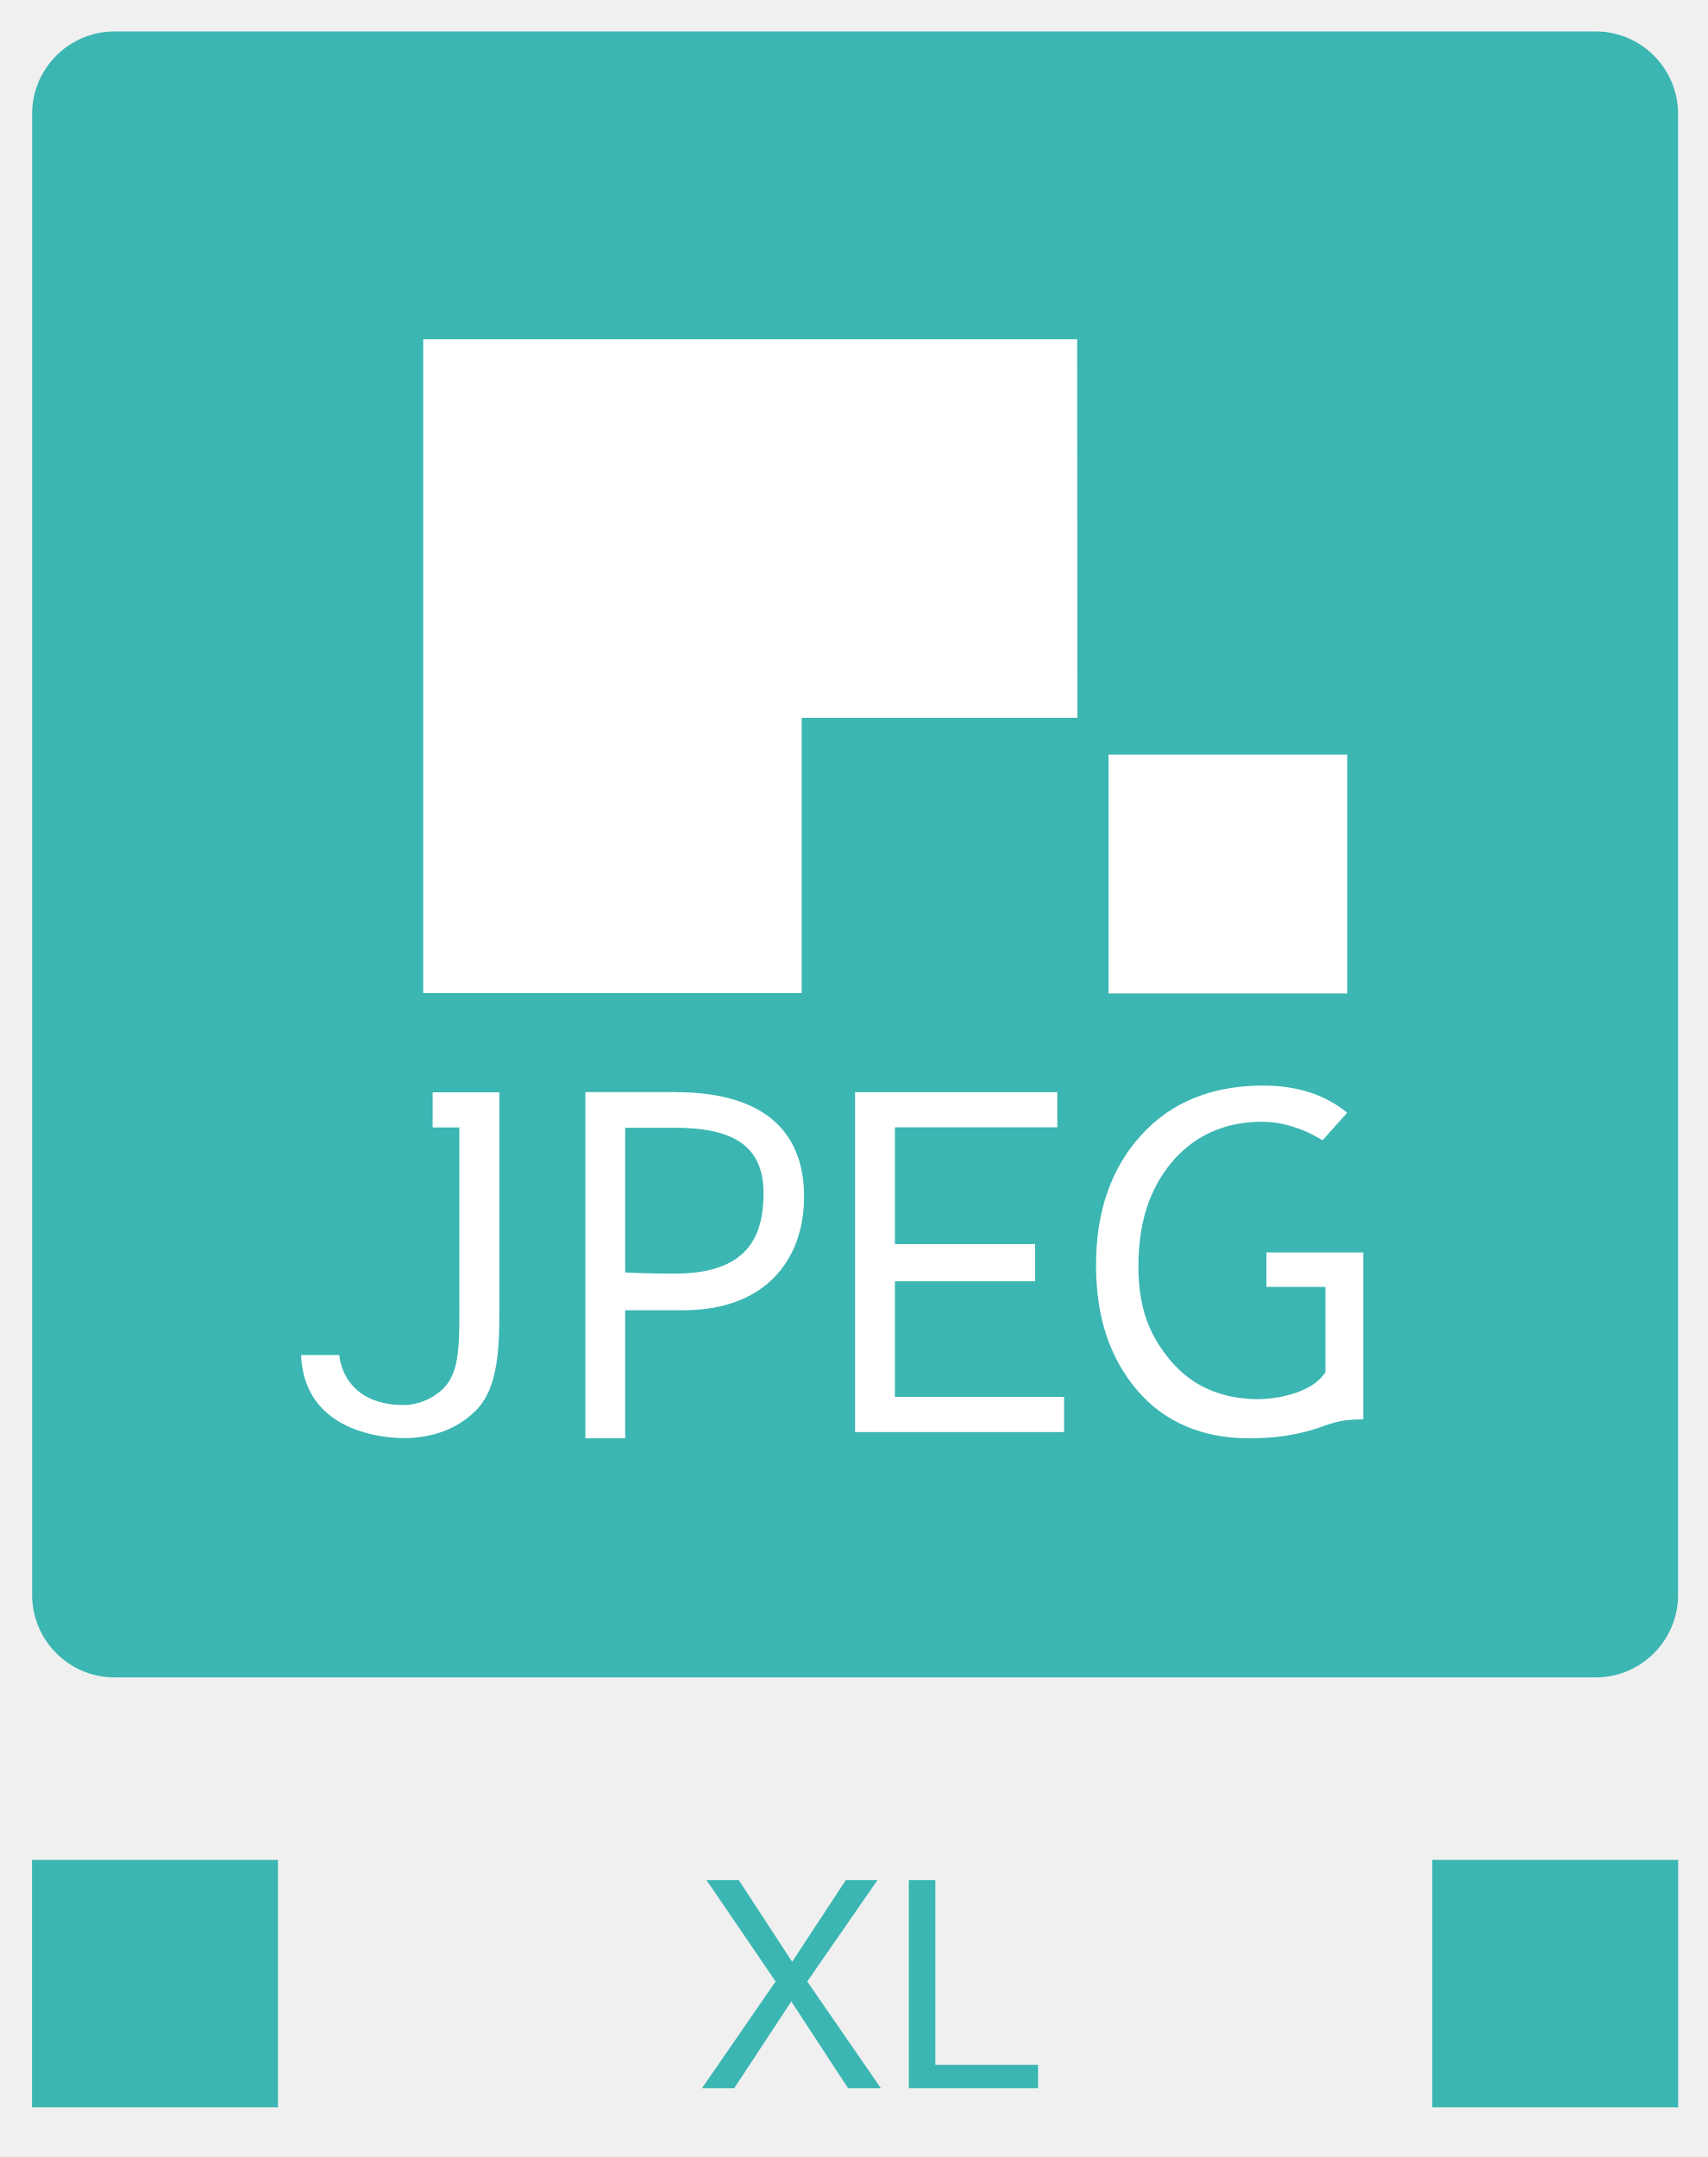
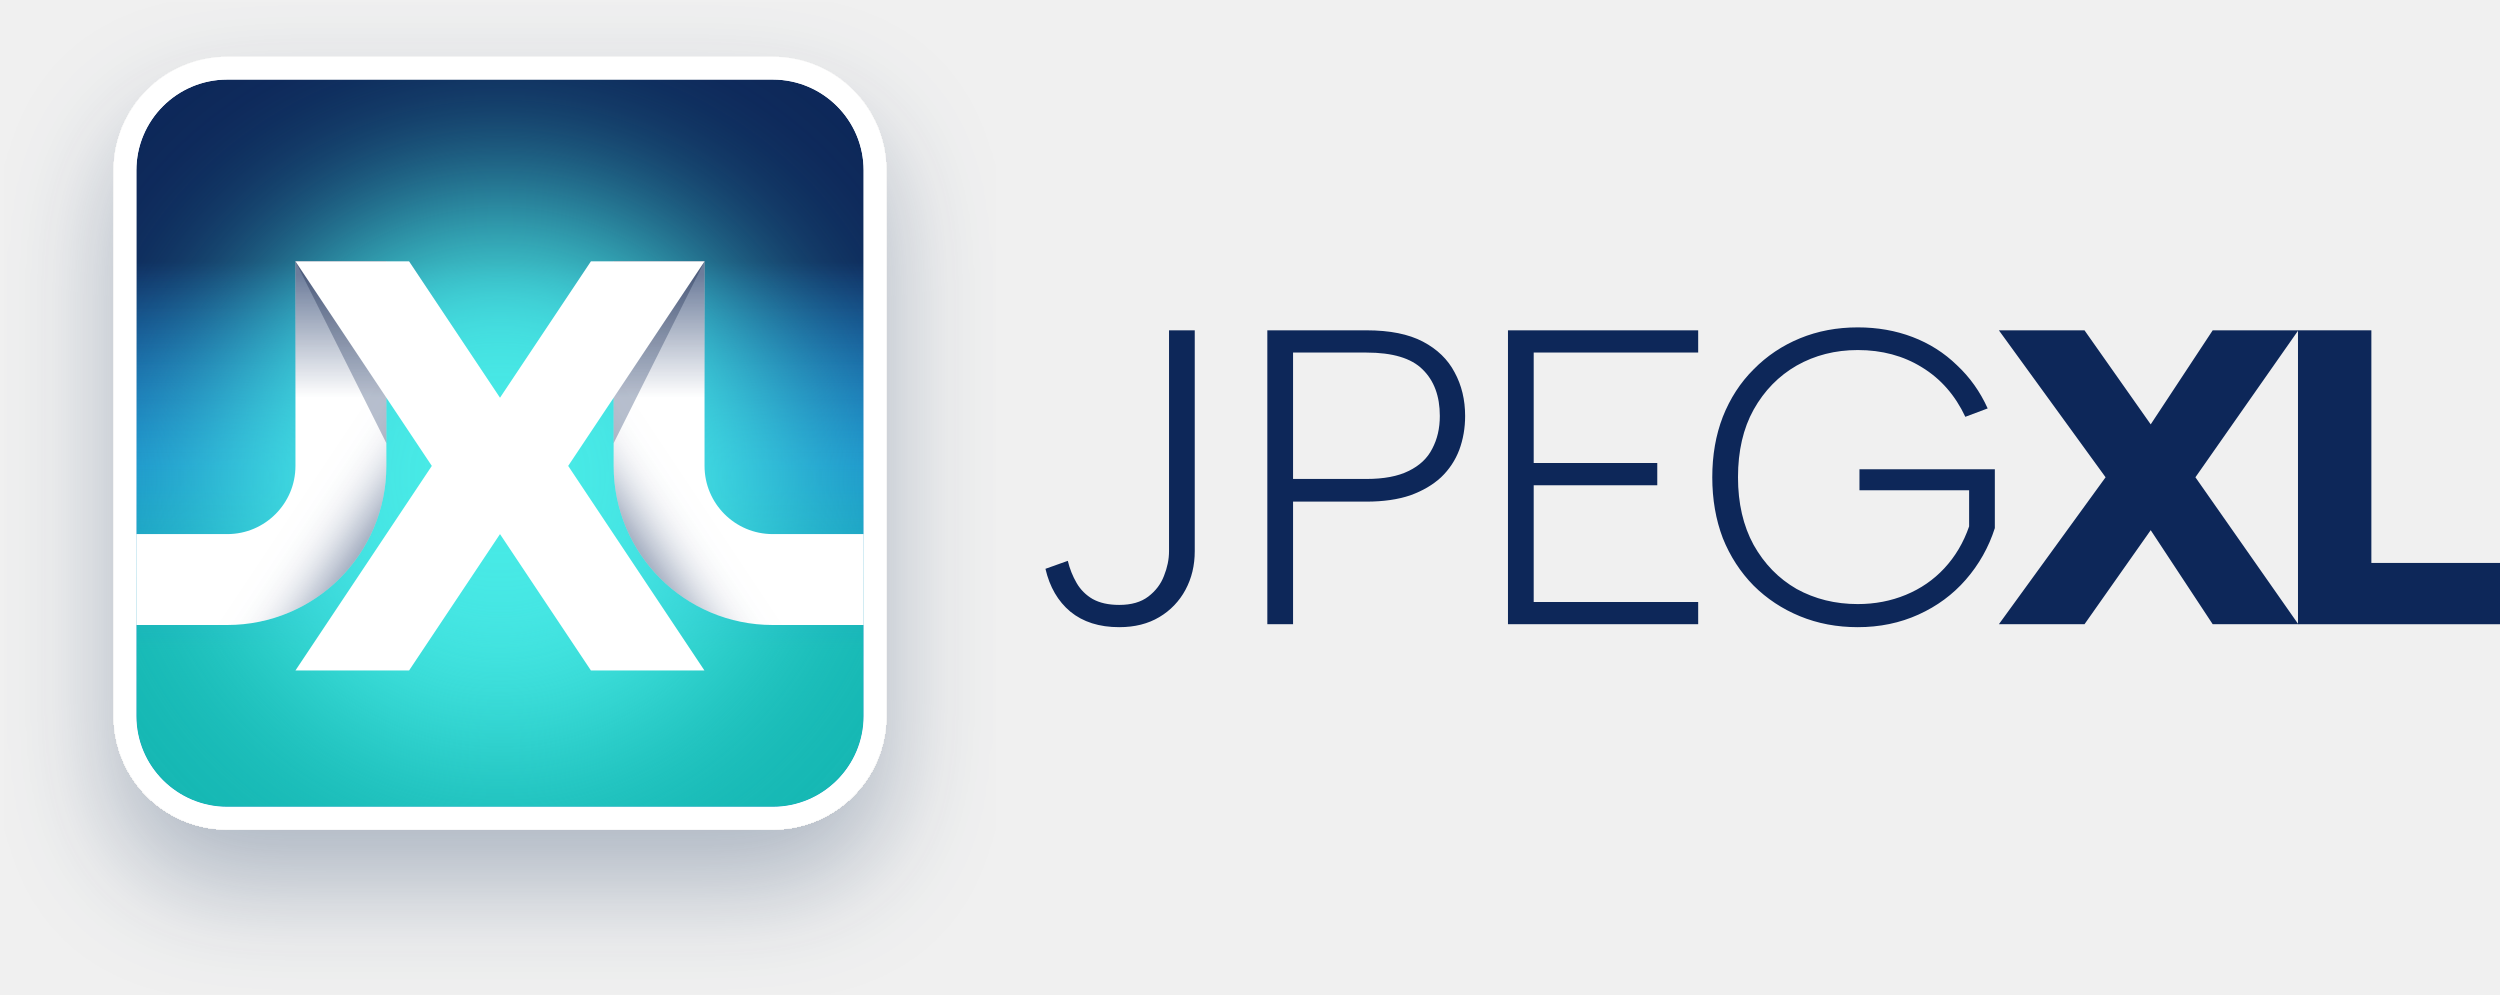
- <svg xmlns="http://www.w3.org/2000/svg" viewBox="0 0 538.6 680.3">
-   <g fill="none">
-     <path fill="#3bb6b3" d="M10.1 586.6h77.58v78.02H10.1zm441.7 0h77.58v78.02H451.8zM503.4 9.921H36.1c-14.28 0-25.96 11.68-25.96 25.96v467.2c0 14.28 11.68 25.96 25.96 25.96h467.3c14.27 0 25.95-11.68 25.95-25.96v-467.2c0-14.28-11.68-25.96-25.95-25.96" />
-     <text fill="#3bb6b3" transform="translate(9.921 571.6)">
-       <tspan x="209.542" y="87" font-family="Helvetica" font-size="90" font-weight="400">XL</tspan>
-     </text>
-     <path fill="#fff" d="M212.8 401.7c-9.104 0-15.59-.375-15.59-.375v-45.65h15.5c17.19 0 28.15 4.765 28.15 20.59 0 13.44-4.75 25.43-28.06 25.43m.41-57.27h-28.56v109.2h12.56v-40.39h18.41c25.74 0 38.03-15.83 38.03-35.86 0-20.4-12.58-32.91-40.45-32.91m69.1 59.635h44.24v-11.72H282.3v-36.83h51.23v-11.09h-63.79v107.2h65.94v-11.1H282.3zm117.2-9.1v10.88h18.61v26.94c-5.697 8.471-20.96 8.471-20.96 8.471-11.62 0-21-3.998-27.83-12.09-6.779-8.056-10.2-16.72-10.2-29.74 0-13.68 3.391-24.19 10.27-32.6 6.957-8.416 16.62-13.07 28.62-13.07 6.152 0 12.76 1.895 19.2 5.848l7.762-8.692c-6.949-5.724-15.82-8.568-26.57-8.568-16.02 0-28.96 5.223-38.35 15.59-9.489 10.34-14.3 24.1-14.3 40.9 0 16.81 4.408 29.51 13 39.64 8.531 9.988 20.51 15.12 35.23 15.12 6.637 0 13.45-.625 20.54-2.844 5.463-1.726 7.342-3.121 15.52-3.121v-52.66zm-254.6-50.5h-8.424v11.09h8.424v51.57c0 15.9.475 25.21-4.98 30.67-3.409 3.451-8.319 5.303-12.5 5.303-19.66 0-20.38-15.76-20.38-15.76H94.98c1.153 28.04 34.11 26.18 34.11 26.18 8.764-.465 15.7-3.354 21.11-8.781 7.154-7.209 7.324-20.54 7.324-31.67v-68.6zM339.8 107H133.5v206.2h119.4v-86.81h86.97zm9.9 131h75.28v75.32H349.7z" />
+ <svg xmlns="http://www.w3.org/2000/svg" fill="none" viewBox="0 0 440 175">
+   <g filter="url(#a)">
+     <g clip-path="url(#b)">
+       <rect width="128" height="128" x="24" y="14" fill="#fff" rx="16" />
+       <path fill="url(#c)" d="M24 14h128v128H24z" />
+       <path fill="url(#d)" d="M24 14h128v128H24z" />
+       <g filter="url(#e)">
+         <circle cx="88" cy="84" r="50" fill="#48eae6" />
+       </g>
+       <use stroke-width="16" href="#f" />
+       <path fill="#0d2759" d="M68 46H52l16 32zm40 0h16l-16 32z" opacity=".3" style="mix-blend-mode:multiply" />
+       <g opacity=".6" style="mix-blend-mode:multiply">
+         <path fill="url(#g)" d="M52 46h16v24H52z" />
+         <path fill="url(#h)" d="M108 46h16v24h-16z" />
+       </g>
+       <g opacity=".6" style="mix-blend-mode:multiply">
+         <mask id="j" width="128" height="64" x="24" y="46" maskUnits="userSpaceOnUse" style="mask-type:alpha">
+           <use stroke-width="16" href="#f" />
+         </mask>
+         <g filter="url(#i)" mask="url(#j)">
+           <path fill="#0d2759" d="m40 130 48-72 48 72z" />
+         </g>
+       </g>
+       <path fill="#fff" d="M52 46h20l16 24 16-24h20l-24 36 23.979 36H104L88 94l-16 24H52l24-36z" />
+     </g>
+     <rect width="132" height="132" x="22" y="12" stroke="#fff" stroke-width="4" rx="18" />
  </g>
+   <path fill="#0d2759" d="M205.748 58.136h4.528v38.87q0 3.77-1.633 6.799a12.3 12.3 0 0 1-4.602 4.803q-2.969 1.773-7.051 1.774-5.27 0-8.611-2.735-3.266-2.733-4.379-7.537l3.934-1.404a14.4 14.4 0 0 0 1.559 3.916 7.7 7.7 0 0 0 2.82 2.808q1.856 1.035 4.677 1.035 3.192 0 5.121-1.478t2.747-3.621q.89-2.217.89-4.36zm34.746 26.16q4.602 0 7.422-1.405 2.895-1.404 4.157-3.916 1.336-2.512 1.336-5.764 0-5.247-3.043-8.203-2.97-2.956-9.872-2.956h-12.916v22.244zm17.369-11.085q0 3.177-1.039 5.986A13 13 0 0 1 253.632 84q-2.152 1.996-5.419 3.178-3.266 1.108-7.719 1.108h-12.916v21.578h-4.528V58.136h17.444q6.16 0 9.946 1.995t5.567 5.394q1.856 3.4 1.856 7.686m41.017-11.159h-28.949v19.435h21.749v3.917h-21.749v20.544h28.949v3.916h-33.477V58.136h33.477zm47.017 11.307q-2.672-5.69-7.646-8.72-4.9-3.03-11.282-3.03-5.939 0-10.763 2.734-4.75 2.735-7.571 7.76-2.747 4.95-2.747 11.897 0 6.873 2.747 11.898 2.82 5.025 7.571 7.759 4.824 2.66 10.763 2.66 4.527 0 8.461-1.626t6.755-4.655q2.895-3.104 4.38-7.39v-6.355h-19.299v-3.695h23.826v10.346a25.5 25.5 0 0 1-5.121 9.089q-3.415 3.917-8.314 6.134-4.9 2.217-10.688 2.217-5.493 0-10.169-1.922t-8.165-5.394q-3.489-3.547-5.419-8.35Q301.36 89.837 301.36 84q0-5.839 1.856-10.641 1.93-4.878 5.419-8.35 3.488-3.548 8.165-5.47 4.676-1.92 10.169-1.92 5.196 0 9.649 1.699 4.454 1.7 7.794 4.951 3.414 3.178 5.419 7.612zm5.906-15.223h15.068l11.654 16.553 10.911-16.553h15.068L386.393 84l18.111 25.864h-15.068l-10.911-16.553-11.654 16.553h-15.068L370.583 84z" />
+   <path fill="#0d2759" d="M417.361 58.136v40.94H440v10.788h-35.555V58.136z" />
+   <defs>
+     <linearGradient id="c" x1="88" x2="88" y1="14" y2="142" gradientUnits="userSpaceOnUse">
+       <stop offset=".25" stop-color="#0d2759" />
+       <stop offset=".531" stop-color="#2061df" />
+     </linearGradient>
+     <linearGradient id="d" x1="88" x2="88" y1="46.32" y2="139.44" gradientUnits="userSpaceOnUse">
+       <stop stop-color="#15b7b3" stop-opacity="0" />
+       <stop offset=".732" stop-color="#15b7b3" />
+     </linearGradient>
+     <linearGradient id="g" x1="60" x2="60" y1="46" y2="70" gradientUnits="userSpaceOnUse">
+       <stop offset=".1" stop-color="#0d2759" />
+       <stop offset="1" stop-color="#0d2759" stop-opacity="0" />
+     </linearGradient>
+     <linearGradient id="h" x1="116" x2="116" y1="46" y2="70" gradientUnits="userSpaceOnUse">
+       <stop offset=".1" stop-color="#0d2759" />
+       <stop offset="1" stop-color="#0d2759" stop-opacity="0" />
+     </linearGradient>
+     <filter id="a" width="174.4" height="174.4" x=".8" y=".4" color-interpolation-filters="sRGB" filterUnits="userSpaceOnUse">
+       <feFlood flood-opacity="0" result="BackgroundImageFix" />
+       <feColorMatrix in="SourceAlpha" result="hardAlpha" values="0 0 0 0 0 0 0 0 0 0 0 0 0 0 0 0 0 0 127 0" />
+       <feOffset dy="9.6" />
+       <feGaussianBlur stdDeviation="9.6" />
+       <feComposite in2="hardAlpha" operator="out" />
+       <feColorMatrix values="0 0 0 0 0.071 0 0 0 0 0.188 0 0 0 0 0.349 0 0 0 0.3 0" />
+       <feBlend in2="BackgroundImageFix" result="effect1_dropShadow_296_3335" />
+       <feBlend in="SourceGraphic" in2="effect1_dropShadow_296_3335" result="shape" />
+     </filter>
+     <filter id="e" width="164" height="164" x="6" y="2" color-interpolation-filters="sRGB" filterUnits="userSpaceOnUse">
+       <feFlood flood-opacity="0" result="BackgroundImageFix" />
+       <feBlend in="SourceGraphic" in2="BackgroundImageFix" result="shape" />
+       <feGaussianBlur result="effect1_foregroundBlur_296_3335" stdDeviation="16" />
+     </filter>
+     <filter id="i" width="116" height="92" x="30" y="48" color-interpolation-filters="sRGB" filterUnits="userSpaceOnUse">
+       <feFlood flood-opacity="0" result="BackgroundImageFix" />
+       <feBlend in="SourceGraphic" in2="BackgroundImageFix" result="shape" />
+       <feGaussianBlur result="effect1_foregroundBlur_296_3335" stdDeviation="5" />
+     </filter>
+     <clipPath id="b">
+       <rect width="128" height="128" x="24" y="14" fill="#fff" rx="16" />
+     </clipPath>
+     <path id="f" stroke="#fff" d="M60 46v36c0 11.046-8.954 20-20 20H24m92-56v36c0 11.046 8.954 20 20 20h16" />
+   </defs>
</svg>
